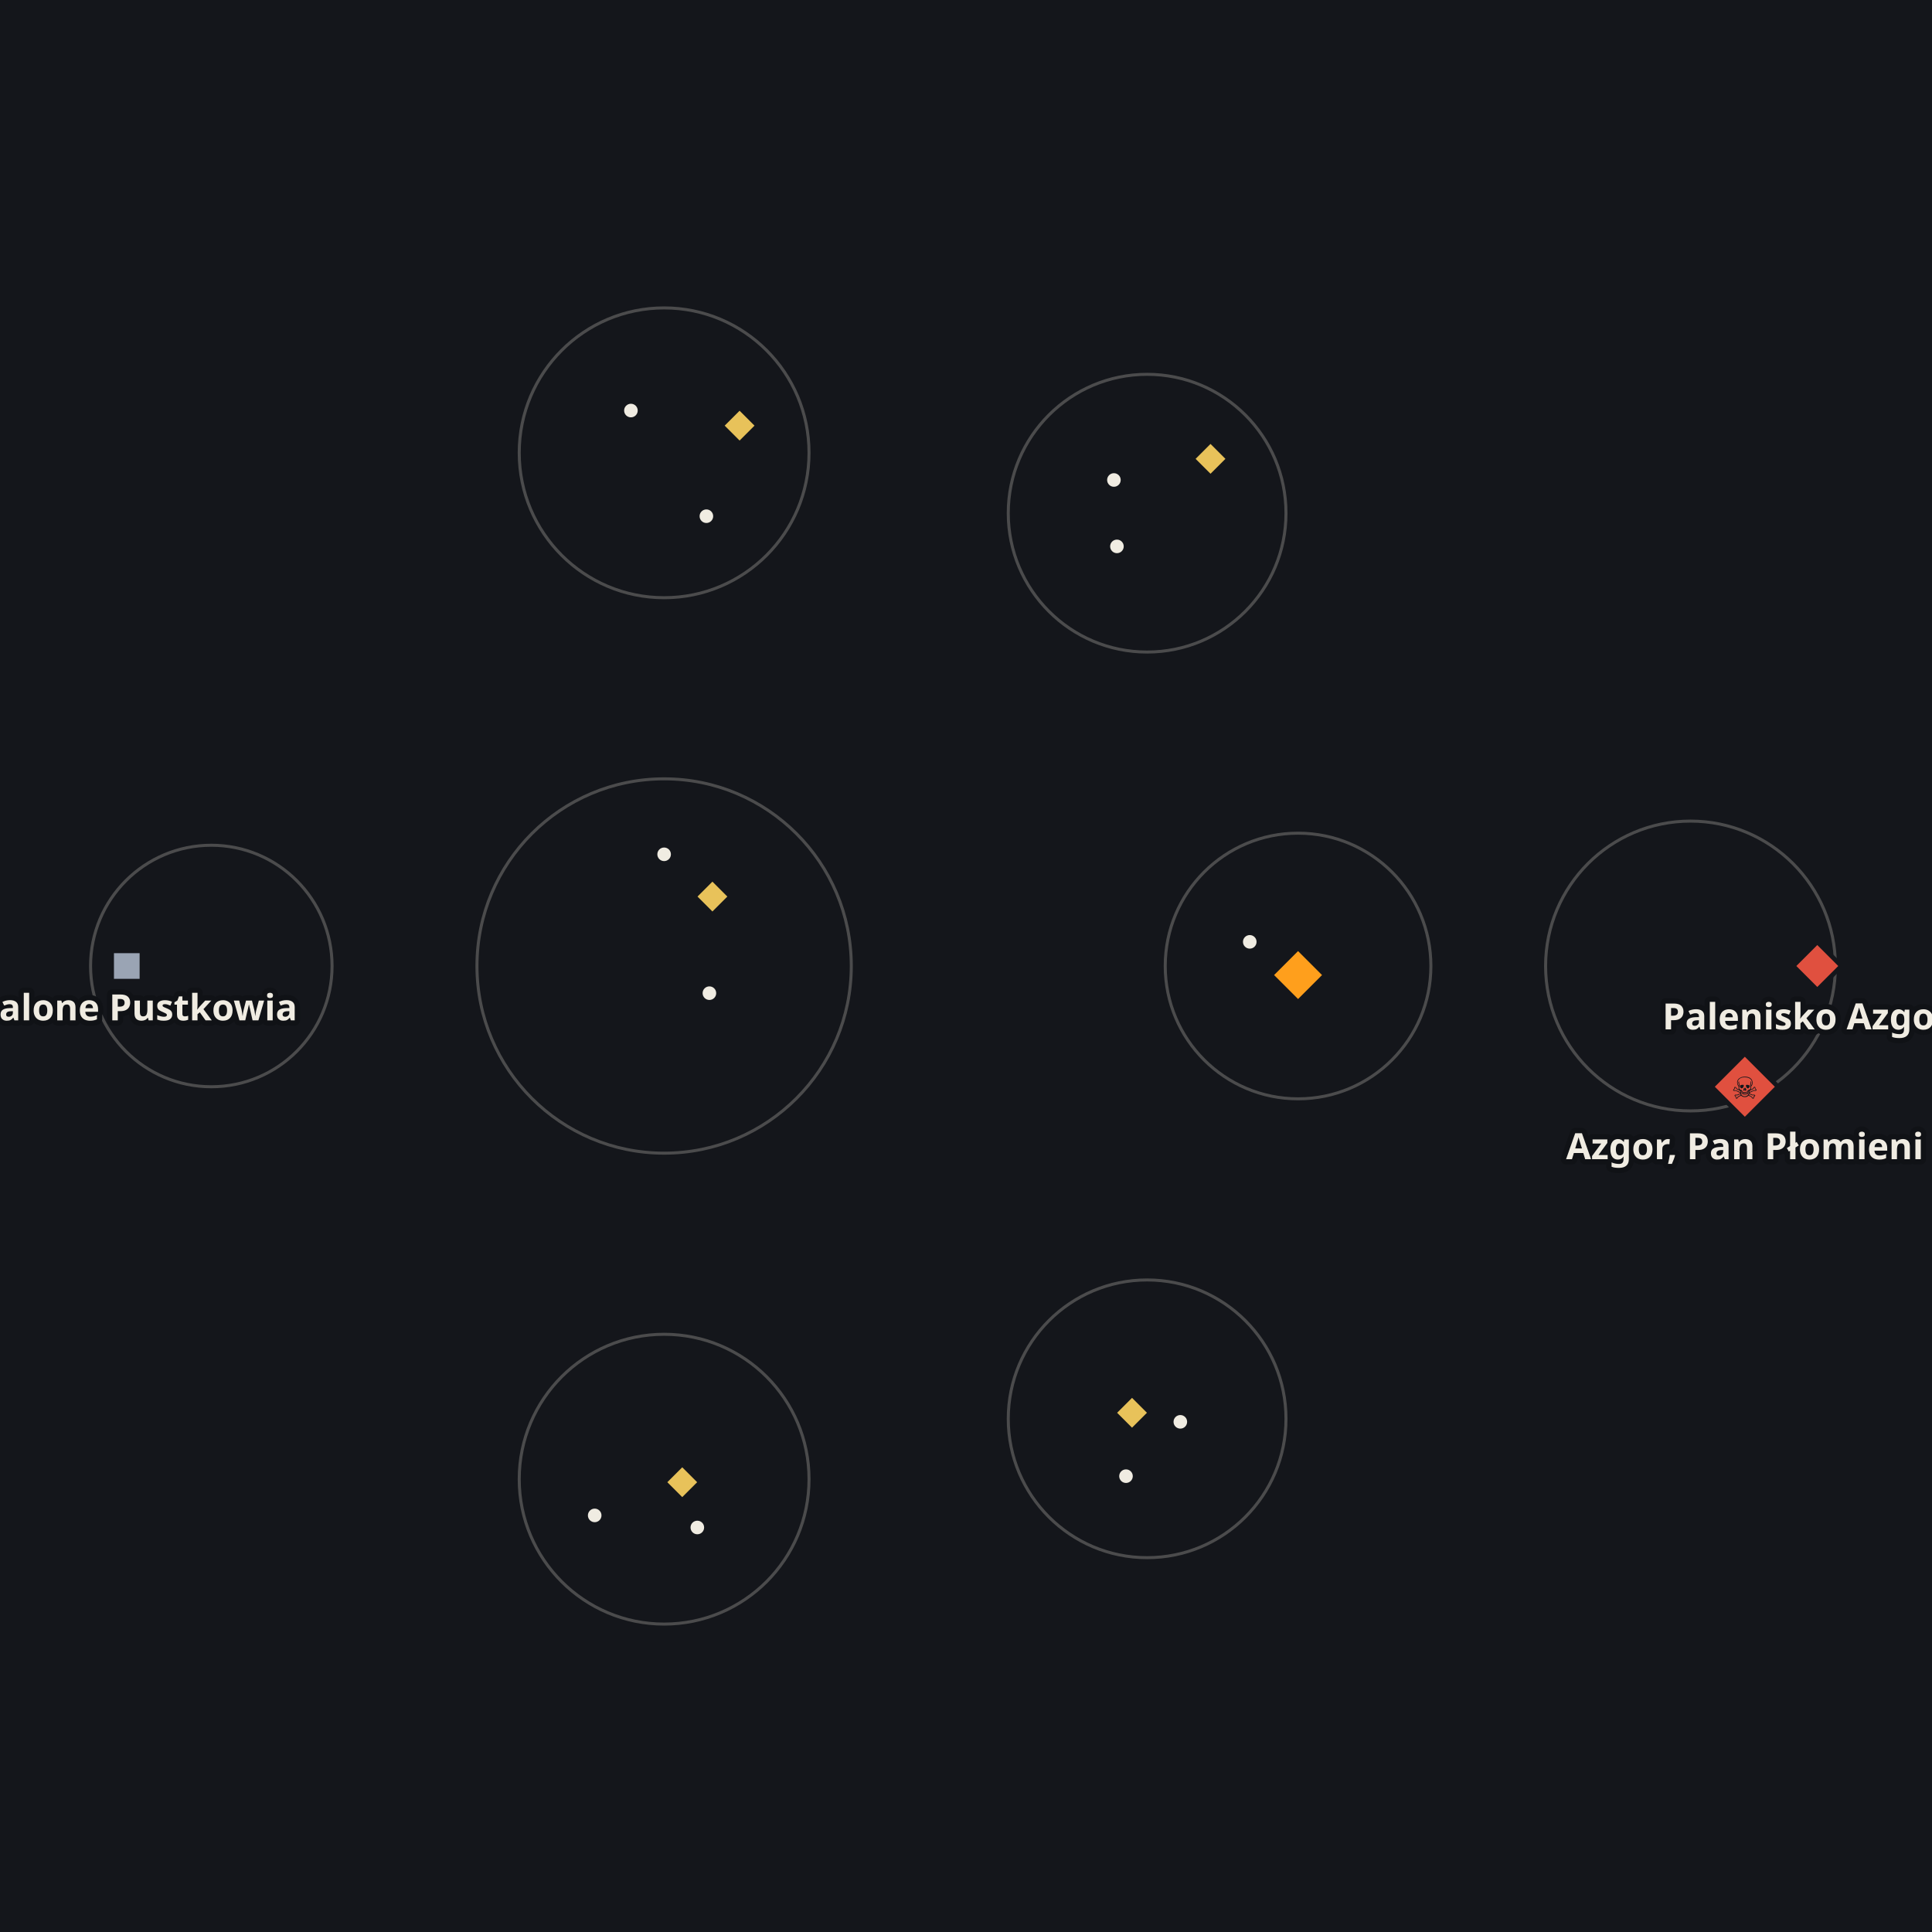
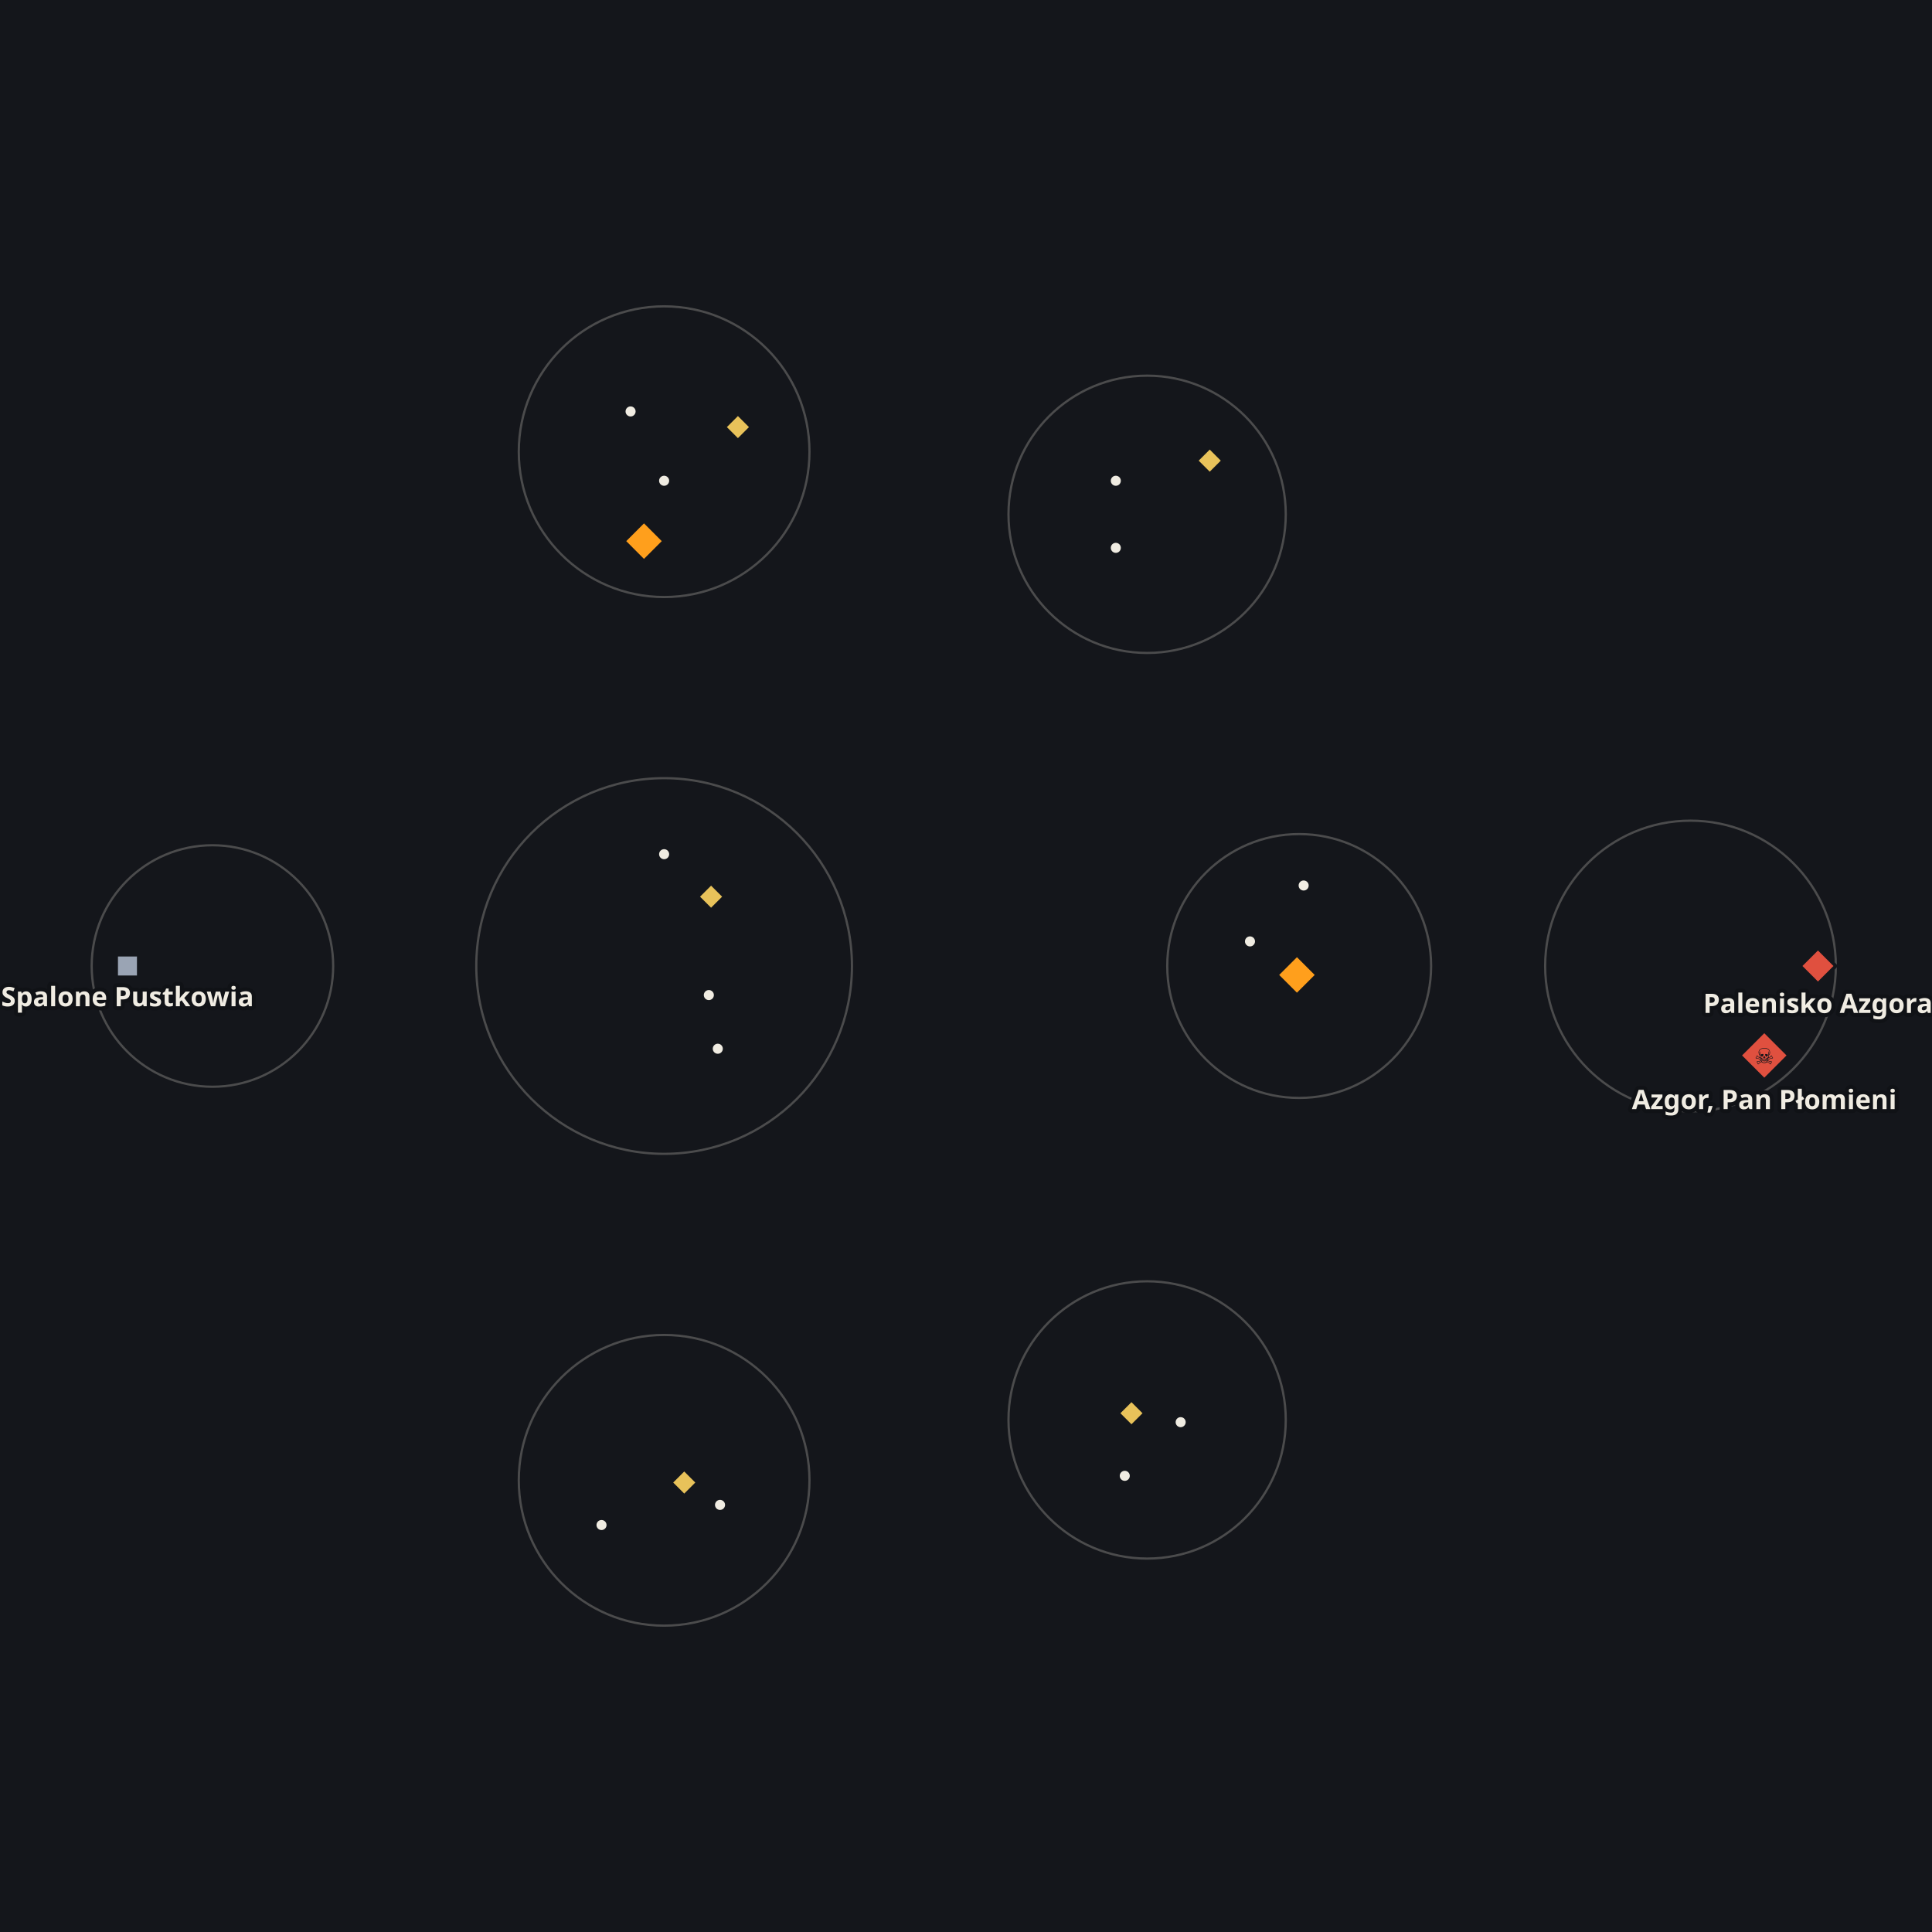
- <svg xmlns="http://www.w3.org/2000/svg" viewBox="-320 -320 640 640" data-map="ashen_cave" class="vw-mapsvg" role="img">
-   <style>svg{font-family:"Alegreya Sans",system-ui,sans-serif}.k{transform:scale(var(--k,1.1))}text[lang="en"]{display:none}.m-shade{fill:var(--vw-map-shade,#14161B);opacity:var(--vw-map-shade-o,.42)}.m-water{fill:var(--vw-map-water,#3A6FA8)}.m-stream{fill:none;stroke:var(--vw-map-water,#3A6FA8);stroke-linecap:round;stroke-linejoin:round}.m-road{fill:none;stroke:var(--vw-map-path,#9A8A68);stroke-linecap:round;stroke-linejoin:round;opacity:.85}.m-floor{fill:var(--vw-map-floor,#5A5650)}.m-corr{fill:none;stroke:var(--vw-map-floor,#5A5650);stroke-linecap:round}.m-area{fill:var(--vw-map-area,rgba(240,236,226,.07));stroke:var(--vw-map-area-line,rgba(240,236,226,.5));stroke-width:1.5px;vector-effect:non-scaling-stroke;stroke-dasharray:6 4}.m-room{fill:none;stroke:rgba(240,236,226,.25);stroke-width:1px;vector-effect:non-scaling-stroke}.m-gather{fill:none;stroke-width:1px;vector-effect:non-scaling-stroke;stroke-dasharray:3 5;opacity:.7}.m-vein{stroke:#E8C25A;fill:#E8C25A}.m-bush{stroke:#6FCF5A;fill:#6FCF5A}.m-fishing{stroke:#5AA8E8;fill:#5AA8E8}.m-gather-rect{fill-opacity:.06}.m-shape{stroke:#14161B;stroke-width:1.5px}.m-arrow{stroke:#F0ECE2;stroke-width:2px;stroke-linecap:round}.m-glyph{font-size:10px;text-anchor:middle;dominant-baseline:central;fill:#14161B;font-weight:800}.m-label,.m-alabel,.m-node-name,.m-node-lv{text-anchor:middle;paint-order:stroke;stroke:#101216;stroke-width:3.5px;stroke-linejoin:round;fill:#F0ECE2}.m-label{font-size:12px;font-weight:800}.m-alabel{font-size:14px;font-weight:800}.m-alv{font-size:12px;font-weight:700;fill:#E8C25A}.m-portal .m-shape{fill:#4A8BE8}.m-gate .m-shape{fill:#4A8BE8}.m-exit .m-shape{fill:#9AA4B4}.m-cave .m-shape{fill:#E0503F}.m-dungeon .m-shape{fill:#E0503F}.m-npc .m-shape{fill:#E8C25A}.m-boss .m-shape{fill:#E0503F}.m-group .m-shape{fill:#F0ECE2}.m-elite .m-shape{fill:#E8C25A}.m-elite2 .m-shape{fill:#FF9F1C}.m-link{stroke:rgba(232,194,90,.45);stroke-width:2px;vector-effect:non-scaling-stroke;stroke-dasharray:2 6;stroke-linecap:round}.m-node .m-plate{fill:#1B1D23;stroke:rgba(232,194,90,.55);stroke-width:1px;vector-effect:non-scaling-stroke}.m-node-name{font-family:'Grenze Gotisch',serif;font-size:22px;font-weight:700}.m-node-lv{font-size:12px;font-weight:800;fill:#C9C2B0}.m-wbg{fill:var(--vw-map-world,#15171C)}.m-cavenode .m-shape{fill:#E0503F}.m-citynode .m-shape{fill:#5FCF6B}</style>
+ <svg xmlns="http://www.w3.org/2000/svg" viewBox="-432 -432 864 864" data-map="ashen_cave" class="vw-mapsvg" role="img">
+   <style>svg{font-family:"Alegreya Sans",system-ui,sans-serif}.k{transform:scale(var(--k,1.4))}text[lang="en"]{display:none}.m-shade{fill:var(--vw-map-shade,#14161B);opacity:var(--vw-map-shade-o,.42)}.m-water{fill:var(--vw-map-water,#3A6FA8)}.m-stream{fill:none;stroke:var(--vw-map-water,#3A6FA8);stroke-linecap:round;stroke-linejoin:round}.m-road{fill:none;stroke:var(--vw-map-path,#9A8A68);stroke-linecap:round;stroke-linejoin:round;opacity:.85}.m-floor{fill:var(--vw-map-floor,#5A5650)}.m-corr{fill:none;stroke:var(--vw-map-floor,#5A5650);stroke-linecap:round}.m-area{fill:var(--vw-map-area,rgba(240,236,226,.07));stroke:var(--vw-map-area-line,rgba(240,236,226,.5));stroke-width:1.5px;vector-effect:non-scaling-stroke;stroke-dasharray:6 4}.m-room{fill:none;stroke:rgba(240,236,226,.25);stroke-width:1px;vector-effect:non-scaling-stroke}.m-gather{fill:none;stroke-width:1px;vector-effect:non-scaling-stroke;stroke-dasharray:3 5;opacity:.7}.m-vein{stroke:#E8C25A;fill:#E8C25A}.m-bush{stroke:#6FCF5A;fill:#6FCF5A}.m-fishing{stroke:#5AA8E8;fill:#5AA8E8}.m-gather-rect{fill-opacity:.06}.m-shape{stroke:#14161B;stroke-width:1.5px}.m-arrow{stroke:#F0ECE2;stroke-width:2px;stroke-linecap:round}.m-glyph{font-size:10px;text-anchor:middle;dominant-baseline:central;fill:#14161B;font-weight:800}.m-label,.m-alabel,.m-node-name,.m-node-lv{text-anchor:middle;paint-order:stroke;stroke:#101216;stroke-width:3.5px;stroke-linejoin:round;fill:#F0ECE2}.m-label{font-size:12px;font-weight:800}.m-alabel{font-size:14px;font-weight:800}.m-alv{font-size:12px;font-weight:700;fill:#E8C25A}.m-portal .m-shape{fill:#4A8BE8}.m-gate .m-shape{fill:#4A8BE8}.m-exit .m-shape{fill:#9AA4B4}.m-cave .m-shape{fill:#E0503F}.m-dungeon .m-shape{fill:#E0503F}.m-npc .m-shape{fill:#E8C25A}.m-boss .m-shape{fill:#E0503F}.m-group .m-shape{fill:#F0ECE2}.m-elite .m-shape{fill:#E8C25A}.m-elite2 .m-shape{fill:#FF9F1C}.m-link{stroke:rgba(232,194,90,.45);stroke-width:2px;vector-effect:non-scaling-stroke;stroke-dasharray:2 6;stroke-linecap:round}.m-node .m-plate{fill:#1B1D23;stroke:rgba(232,194,90,.55);stroke-width:1px;vector-effect:non-scaling-stroke}.m-node-name{font-family:'Grenze Gotisch',serif;font-size:22px;font-weight:700}.m-node-lv{font-size:12px;font-weight:800;fill:#C9C2B0}.m-wbg{fill:var(--vw-map-world,#15171C)}.m-cavenode .m-shape{fill:#E0503F}.m-citynode .m-shape{fill:#5FCF6B}</style>
  <g id="layer-bg">
-     <rect class="m-bg" x="-320" y="-320" width="640" height="640" style="fill:var(--vw-map-bg-cave,#1E1C1A)" />
+     <rect class="m-bg" x="-432" y="-432" width="864" height="864" style="fill:var(--vw-map-bg-cave,#1E1C1A)" />
  </g>
  <g id="layer-water">
-     <path class="m-water" style="fill:#E8541A" d="M-50 -52a3 3 0 1 0 5 0a3 3 0 1 0 -5 0ZM-155 -52a3 3 0 1 0 5 0a3 3 0 1 0 -5 0ZM-50 52a3 3 0 1 0 5 0a3 3 0 1 0 -5 0ZM-155 52a3 3 0 1 0 5 0a3 3 0 1 0 -5 0ZM-123 -238a18 18 0 1 0 36 0a18 18 0 1 0 -36 0ZM-108 230a8 8 0 1 0 16 0a8 8 0 1 0 -16 0ZM96 -190a7 7 0 1 0 14 0a7 7 0 1 0 -14 0ZM106 60a5 5 0 1 0 9 0a5 5 0 1 0 -9 0Z" />
-     <path class="m-stream" style="stroke:#E8541A;stroke-width:3" d="M-224 27L-250 28L-272 25L-284 20" />
-     <path class="m-stream" style="stroke:#E8541A;stroke-width:12" d="M-185 -92L-140 -95L-100 -92L-60 -90L-22 -94" />
-     <path class="m-stream" style="stroke:#E8541A;stroke-width:12" d="M-185 92L-140 95L-100 92L-60 90L-22 94" />
-     <path class="m-stream" style="stroke:#E8541A;stroke-width:3" d="M-106 232L-130 228L-160 224" />
-     <path class="m-stream" style="stroke:#E8541A;stroke-width:4" d="M202 -30L240 -31L278 -28" />
-     <path class="m-stream" style="stroke:#E8541A;stroke-width:4" d="M202 30L240 31L278 28" />
+     <path class="m-water" style="fill:#E8541A" d="M-68 -71a3 3 0 1 0 7 0a3 3 0 1 0 -7 0ZM-209 -71a3 3 0 1 0 7 0a3 3 0 1 0 -7 0ZM-68 71a3 3 0 1 0 7 0a3 3 0 1 0 -7 0ZM-209 71a3 3 0 1 0 7 0a3 3 0 1 0 -7 0ZM-166 -321a24 24 0 1 0 49 0a24 24 0 1 0 -49 0ZM-146 311a11 11 0 1 0 22 0a11 11 0 1 0 -22 0ZM130 -256a9 9 0 1 0 19 0a9 9 0 1 0 -19 0ZM142 81a6 6 0 1 0 12 0a6 6 0 1 0 -12 0Z" />
+     <path class="m-stream" style="stroke:#E8541A;stroke-width:4" d="M-302 36L-337 38L-367 34L-383 27" />
+     <path class="m-stream" style="stroke:#E8541A;stroke-width:16" d="M-250 -124L-189 -128L-135 -124L-81 -122L-30 -127" />
+     <path class="m-stream" style="stroke:#E8541A;stroke-width:16" d="M-250 124L-189 128L-135 124L-81 122L-30 127" />
+     <path class="m-stream" style="stroke:#E8541A;stroke-width:4" d="M-143 313L-175 308L-216 302" />
+     <path class="m-stream" style="stroke:#E8541A;stroke-width:5" d="M273 -40L324 -42L375 -38" />
+     <path class="m-stream" style="stroke:#E8541A;stroke-width:5" d="M273 41L324 42L375 38" />
  </g>
  <g id="layer-roads">
-     <path class="m-floor" d="M-120 -264h24v8h-24zM-136 -256h8v8h-8zM-120 -256h32v8h-32zM-136 -248h56v8h-56zM-136 -240h64v32h-64zM-144 -208h80v16h-80zM88 -208h8v8h-8zM104 -208h8v8h-8zM88 -200h32v8h-32zM-152 -192h104v8h-104zM32 -192h88v8h-88zM-152 -184h96v8h-96zM24 -184h104v8h-104zM-144 -176h88v8h-88zM-40 -176h16v8h-16zM16 -176h88v8h-88zM-144 -168h248v8h-248zM-144 -160h96v16h-96zM-16 -160h120v8h-120zM16 -152h88v24h-88zM-144 -144h88v8h-88zM-136 -136h64v8h-64zM-120 -128h40v8h-40zM24 -128h72v8h-72zM-152 -120h24v8h-24zM-104 -120h8v8h-8zM32 -120h56v8h-56zM-200 -112h192v8h-192zM40 -112h40v8h-40zM-208 -104h208v24h-208zM56 -104h16v16h-16zM64 -88h16v16h-16zM-200 -80h192v8h-192zM-104 -72h8v8h-8zM72 -72h16v16h-16zM104 -72h16v8h-16zM-160 -64h16v8h-16zM-128 -64h56v8h-56zM-64 -64h24v8h-24zM96 -64h32v8h-32zM-160 -56h120v8h-120zM72 -56h56v8h-56zM-168 -48h136v8h-136zM80 -48h16v8h-16zM104 -48h16v8h-16zM-272 -40h40v8h-40zM-152 -40h104v8h-104zM80 -40h56v8h-56zM192 -40h96v32h-96zM-280 -32h56v8h-56zM-160 -32h120v24h-120zM80 -32h64v8h-64zM-288 -24h72v8h-72zM72 -24h80v8h-80zM-288 -16h80v8h-80zM64 -16h88v8h-88zM-288 -8h576v16h-576zM-288 8h80v8h-80zM-160 8h120v24h-120zM64 8h88v8h-88zM192 8h96v32h-96zM-288 16h72v8h-72zM72 16h80v8h-80zM-280 24h56v8h-56zM80 24h64v8h-64zM-272 32h40v8h-40zM-152 32h112v8h-112zM80 32h56v8h-56zM-160 40h128v16h-128zM80 40h40v8h-40zM72 48h48v8h-48zM-152 56h16v8h-16zM-128 56h56v8h-56zM-64 56h24v8h-24zM72 56h16v16h-16zM96 56h32v8h-32zM-104 64h8v8h-8zM104 64h16v8h-16zM-200 72h192v8h-192zM64 72h16v16h-16zM-208 80h208v24h-208zM56 88h16v16h-16zM-200 104h192v8h-192zM40 104h40v8h-40zM-152 112h24v8h-24zM-104 112h8v8h-8zM32 112h56v8h-56zM-128 120h48v8h-48zM24 120h72v8h-72zM-128 128h56v8h-56zM16 128h88v24h-88zM-152 136h104v24h-104zM-16 152h120v8h-120zM-152 160h160v8h-160zM16 160h88v16h-88zM-144 168h128v8h-128zM-152 176h104v16h-104zM24 176h72v8h-72zM32 184h56v8h-56zM-144 192h96v8h-96zM-176 200h8v8h-8zM-160 200h104v8h-104zM-176 208h112v24h-112zM-160 232h88v8h-88zM-152 240h16v8h-16zM-128 240h64v8h-64zM-112 248h40v8h-40z" />
+     <path class="m-floor" d="M-144 -360h8v8h-8zM-168 -352h32v8h-32zM-128 -352h8v8h-8zM-184 -344h72v16h-72zM-184 -328h80v8h-80zM-192 -320h96v8h-96zM-184 -312h88v8h-88zM-184 -304h80v16h-80zM-184 -288h88v8h-88zM-192 -280h104v8h-104zM120 -280h8v8h-8zM136 -280h8v8h-8zM-192 -272h112v16h-112zM120 -272h40v8h-40zM48 -264h64v8h-64zM120 -264h32v8h-32zM-200 -256h128v24h-128zM40 -256h120v8h-120zM32 -248h136v8h-136zM24 -240h128v8h-128zM-200 -232h192v8h-192zM16 -232h128v8h-128zM-200 -224h344v16h-344zM-192 -208h128v8h-128zM16 -208h128v32h-128zM-192 -200h120v16h-120zM-176 -184h88v8h-88zM-160 -176h56v8h-56zM24 -176h112v8h-112zM-152 -168h40v8h-40zM32 -168h96v8h-96zM-216 -160h56v8h-56zM-144 -160h16v8h-16zM-40 -160h16v8h-16zM40 -160h80v8h-80zM-264 -152h256v8h-256zM48 -152h64v8h-64zM-272 -144h272v8h-272zM72 -144h24v16h-24zM-280 -136h280v24h-280zM80 -128h24v16h-24zM-272 -112h264v8h-264zM88 -112h24v16h-24zM-264 -104h248v8h-248zM152 -104h8v8h-8zM-144 -96h16v16h-16zM-88 -96h8v8h-8zM96 -96h16v8h-16zM136 -96h32v8h-32zM-200 -88h8v8h-8zM-88 -88h16v8h-16zM-64 -88h16v8h-16zM96 -88h24v16h-24zM128 -88h40v8h-40zM-216 -80h24v8h-24zM-184 -80h88v8h-88zM-80 -80h32v8h-32zM128 -80h48v8h-48zM-224 -72h168v8h-168zM104 -72h56v8h-56zM168 -72h8v8h-8zM-224 -64h176v16h-176zM104 -64h24v8h-24zM136 -64h24v8h-24zM-360 -56h48v8h-48zM112 -56h72v8h-72zM256 -56h136v48h-136zM-368 -48h64v8h-64zM-208 -48h144v8h-144zM112 -48h80v8h-80zM-376 -40h80v8h-80zM-216 -40h160v8h-160zM104 -40h96v8h-96zM-384 -32h96v8h-96zM-216 -32h168v24h-168zM96 -32h112v8h-112zM-392 -24h112v16h-112zM88 -24h120v16h-120zM-392 -8h784v16h-784zM-392 8h112v16h-112zM-216 8h168v24h-168zM88 8h120v16h-120zM256 8h136v48h-136zM-384 24h96v8h-96zM96 24h112v8h-112zM-376 32h80v8h-80zM-216 32h160v8h-160zM104 32h96v8h-96zM-368 40h64v8h-64zM-208 40h144v8h-144zM112 40h80v8h-80zM-360 48h48v8h-48zM-208 48h160v8h-160zM112 48h72v8h-72zM-216 56h176v8h-176zM104 56h56v16h-56zM-224 64h184v8h-184zM-216 72h32v8h-32zM-176 72h80v8h-80zM-88 72h32v8h-32zM96 72h72v8h-72zM-208 80h8v8h-8zM-192 80h8v8h-8zM-144 80h16v16h-16zM-72 80h24v8h-24zM96 80h24v8h-24zM136 80h32v8h-32zM-88 88h8v8h-8zM96 88h16v8h-16zM136 88h24v8h-24zM-264 96h248v8h-248zM88 96h24v16h-24zM144 96h8v8h-8zM-272 104h264v8h-264zM-280 112h280v24h-280zM80 112h24v16h-24zM72 128h24v16h-24zM-272 136h272v8h-272zM-264 144h256v8h-256zM48 144h64v8h-64zM-216 152h56v8h-56zM-144 152h16v8h-16zM-40 152h16v8h-16zM40 152h80v8h-80zM-168 160h40v8h-40zM-120 160h8v8h-8zM32 160h96v8h-96zM-176 168h72v8h-72zM24 168h112v8h-112zM-176 176h80v8h-80zM16 176h128v24h-128zM-200 184h128v8h-128zM-208 192h144v8h-144zM-208 200h152v16h-152zM-8 200h152v8h-152zM-32 208h176v8h-176zM-200 216h344v8h-344zM-200 224h192v8h-192zM16 224h128v8h-128zM-200 232h144v8h-144zM24 232h112v8h-112zM-208 240h144v16h-144zM32 240h96v8h-96zM40 248h80v8h-80zM-200 256h136v8h-136zM48 256h64v8h-64zM-208 264h136v8h-136zM-232 272h8v8h-8zM-216 272h136v8h-136zM-232 280h152v8h-152zM-232 288h56v8h-56zM-168 288h80v8h-80zM-232 296h144v8h-144zM-240 304h152v8h-152zM-224 312h128v8h-128zM-208 320h24v8h-24zM-168 320h72v16h-72zM-200 328h16v8h-16zM-144 336h48v8h-48zM-136 344h16v8h-16z" />
  </g>
-   <rect class="m-shade" x="-320" y="-320" width="640" height="640" />
+   <rect class="m-shade" x="-432" y="-432" width="864" height="864" />
  <g id="layer-rooms">
-     <circle id="room-ashen_cave-1" class="m-room m-room-entrance" cx="-250" cy="0" r="40" />
-     <circle id="room-ashen_cave-2" class="m-room m-room-room" cx="-100" cy="0" r="62" />
-     <circle id="room-ashen_cave-3" class="m-room m-room-room" cx="-100" cy="-170" r="48" />
-     <circle id="room-ashen_cave-4" class="m-room m-room-room" cx="-100" cy="170" r="48" />
-     <circle id="room-ashen_cave-5" class="m-room m-room-room" cx="60" cy="-150" r="46" />
-     <circle id="room-ashen_cave-6" class="m-room m-room-room" cx="60" cy="150" r="46" />
-     <circle id="room-ashen_cave-7" class="m-room m-room-room" cx="110" cy="0" r="44" />
-     <circle id="room-ashen_cave-8" class="m-room m-room-antechamber" cx="240" cy="0" r="48" />
+     <circle id="room-ashen_cave-1" class="m-room m-room-entrance" cx="-337" cy="0" r="54" />
+     <circle id="room-ashen_cave-2" class="m-room m-room-room" cx="-135" cy="0" r="84" />
+     <circle id="room-ashen_cave-3" class="m-room m-room-room" cx="-135" cy="-230" r="65" />
+     <circle id="room-ashen_cave-4" class="m-room m-room-room" cx="-135" cy="230" r="65" />
+     <circle id="room-ashen_cave-5" class="m-room m-room-room" cx="81" cy="-202" r="62" />
+     <circle id="room-ashen_cave-6" class="m-room m-room-room" cx="81" cy="203" r="62" />
+     <circle id="room-ashen_cave-7" class="m-room m-room-room" cx="149" cy="0" r="59" />
+     <circle id="room-ashen_cave-8" class="m-room m-room-antechamber" cx="324" cy="0" r="65" />
  </g>
  <g id="layer-groups">
-     <g id="group-ashen_cave_elite2" data-id="ashen_cave_elite2" class="mk m-elite2 lod-1" transform="translate(110 3)" data-variant="elite2" data-area="ashen_cave">
+     <g id="group-ashen_cave_elite2" data-id="ashen_cave_elite2" class="mk m-elite2 lod-1" transform="translate(148 4)" data-variant="elite2" data-area="ashen_cave">
      <g class="k">
        <path class="m-shape" d="M0 -9L9 0L0 9L-9 0Z" />
      </g>
    </g>
-     <g id="group-ashen_cave_elite_1" data-id="ashen_cave_elite_1" class="mk m-elite lod-2" transform="translate(-84 -23)" data-variant="elite" data-area="ashen_cave">
+     <g id="group-ashen_cave_elite_1" data-id="ashen_cave_elite_1" class="mk m-elite lod-2" transform="translate(-114 -31)" data-variant="elite" data-area="ashen_cave">
      <g class="k">
        <path class="m-shape" d="M0 -6L6 0L0 6L-6 0Z" />
      </g>
    </g>
-     <g id="group-ashen_cave_elite_2" data-id="ashen_cave_elite_2" class="mk m-elite lod-2" transform="translate(-75 -179)" data-variant="elite" data-area="ashen_cave">
+     <g id="group-ashen_cave_elite_2" data-id="ashen_cave_elite_2" class="mk m-elite lod-2" transform="translate(-102 -241)" data-variant="elite" data-area="ashen_cave">
      <g class="k">
        <path class="m-shape" d="M0 -6L6 0L0 6L-6 0Z" />
      </g>
    </g>
-     <g id="group-ashen_cave_elite_3" data-id="ashen_cave_elite_3" class="mk m-elite lod-2" transform="translate(-94 171)" data-variant="elite" data-area="ashen_cave">
+     <g id="group-ashen_cave_elite_3" data-id="ashen_cave_elite_3" class="mk m-elite lod-2" transform="translate(-126 231)" data-variant="elite" data-area="ashen_cave">
      <g class="k">
        <path class="m-shape" d="M0 -6L6 0L0 6L-6 0Z" />
      </g>
    </g>
-     <g id="group-ashen_cave_elite_4" data-id="ashen_cave_elite_4" class="mk m-elite lod-2" transform="translate(81 -168)" data-variant="elite" data-area="ashen_cave">
+     <g id="group-ashen_cave_elite_4" data-id="ashen_cave_elite_4" class="mk m-elite lod-2" transform="translate(109 -226)" data-variant="elite" data-area="ashen_cave">
      <g class="k">
        <path class="m-shape" d="M0 -6L6 0L0 6L-6 0Z" />
      </g>
    </g>
-     <g id="group-ashen_cave_elite_5" data-id="ashen_cave_elite_5" class="mk m-elite lod-2" transform="translate(55 148)" data-variant="elite" data-area="ashen_cave">
+     <g id="group-ashen_cave_elite_5" data-id="ashen_cave_elite_5" class="mk m-elite lod-2" transform="translate(74 200)" data-variant="elite" data-area="ashen_cave">
      <g class="k">
        <path class="m-shape" d="M0 -6L6 0L0 6L-6 0Z" />
      </g>
    </g>
-     <g id="group-ashen_cave_group_1" data-id="ashen_cave_group_1" class="mk m-group lod-3" transform="translate(-85 9)" data-variant="normal" data-area="ashen_cave">
+     <g id="group-ashen_cave_group_1" data-id="ashen_cave_group_1" class="mk m-group lod-3" transform="translate(-115 13)" data-variant="normal" data-area="ashen_cave">
      <g class="k">
        <path class="m-shape" d="M-3 0a3 3 0 1 0 6 0a3 3 0 1 0 -6 0Z" />
      </g>
    </g>
-     <g id="group-ashen_cave_group_2" data-id="ashen_cave_group_2" class="mk m-group lod-3" transform="translate(-100 -37)" data-variant="normal" data-area="ashen_cave">
+     <g id="group-ashen_cave_group_2" data-id="ashen_cave_group_2" class="mk m-group lod-3" transform="translate(-135 -50)" data-variant="normal" data-area="ashen_cave">
      <g class="k">
        <path class="m-shape" d="M-3 0a3 3 0 1 0 6 0a3 3 0 1 0 -6 0Z" />
      </g>
    </g>
-     <g id="group-ashen_cave_group_3" data-id="ashen_cave_group_3" class="mk m-group lod-3" transform="translate(-86 -149)" data-variant="normal" data-area="ashen_cave">
+     <g id="group-ashen_cave_group_3" data-id="ashen_cave_group_3" class="mk m-group lod-3" transform="translate(-111 37)" data-variant="normal" data-area="ashen_cave">
      <g class="k">
        <path class="m-shape" d="M-3 0a3 3 0 1 0 6 0a3 3 0 1 0 -6 0Z" />
      </g>
    </g>
-     <g id="group-ashen_cave_group_4" data-id="ashen_cave_group_4" class="mk m-group lod-3" transform="translate(-111 -184)" data-variant="normal" data-area="ashen_cave">
+     <g id="group-ashen_cave_group_4" data-id="ashen_cave_group_4" class="mk m-group lod-3" transform="translate(-150 -248)" data-variant="normal" data-area="ashen_cave">
      <g class="k">
        <path class="m-shape" d="M-3 0a3 3 0 1 0 6 0a3 3 0 1 0 -6 0Z" />
      </g>
    </g>
-     <g id="group-ashen_cave_group_5" data-id="ashen_cave_group_5" class="mk m-group lod-3" transform="translate(-123 182)" data-variant="normal" data-area="ashen_cave">
+     <g id="group-ashen_cave_group_5" data-id="ashen_cave_group_5" class="mk m-group lod-3" transform="translate(-135 -217)" data-variant="normal" data-area="ashen_cave">
      <g class="k">
        <path class="m-shape" d="M-3 0a3 3 0 1 0 6 0a3 3 0 1 0 -6 0Z" />
      </g>
    </g>
-     <g id="group-ashen_cave_group_6" data-id="ashen_cave_group_6" class="mk m-group lod-3" transform="translate(-89 186)" data-variant="normal" data-area="ashen_cave">
+     <g id="group-ashen_cave_group_6" data-id="ashen_cave_group_6" class="mk m-group lod-3" transform="translate(-110 241)" data-variant="normal" data-area="ashen_cave">
      <g class="k">
        <path class="m-shape" d="M-3 0a3 3 0 1 0 6 0a3 3 0 1 0 -6 0Z" />
      </g>
    </g>
-     <g id="group-ashen_cave_group_7" data-id="ashen_cave_group_7" class="mk m-group lod-3" transform="translate(49 -161)" data-variant="normal" data-area="ashen_cave">
+     <g id="group-ashen_cave_group_7" data-id="ashen_cave_group_7" class="mk m-group lod-3" transform="translate(-163 250)" data-variant="normal" data-area="ashen_cave">
      <g class="k">
        <path class="m-shape" d="M-3 0a3 3 0 1 0 6 0a3 3 0 1 0 -6 0Z" />
      </g>
    </g>
-     <g id="group-ashen_cave_group_8" data-id="ashen_cave_group_8" class="mk m-group lod-3" transform="translate(50 -139)" data-variant="normal" data-area="ashen_cave">
+     <g id="group-ashen_cave_group_8" data-id="ashen_cave_group_8" class="mk m-group lod-3" transform="translate(67 -217)" data-variant="normal" data-area="ashen_cave">
      <g class="k">
        <path class="m-shape" d="M-3 0a3 3 0 1 0 6 0a3 3 0 1 0 -6 0Z" />
      </g>
    </g>
-     <g id="group-ashen_cave_group_9" data-id="ashen_cave_group_9" class="mk m-group lod-3" transform="translate(71 151)" data-variant="normal" data-area="ashen_cave">
+     <g id="group-ashen_cave_group_9" data-id="ashen_cave_group_9" class="mk m-group lod-3" transform="translate(67 -187)" data-variant="normal" data-area="ashen_cave">
      <g class="k">
        <path class="m-shape" d="M-3 0a3 3 0 1 0 6 0a3 3 0 1 0 -6 0Z" />
      </g>
    </g>
-     <g id="group-ashen_cave_group_10" data-id="ashen_cave_group_10" class="mk m-group lod-3" transform="translate(53 169)" data-variant="normal" data-area="ashen_cave">
+     <g id="group-ashen_cave_group_10" data-id="ashen_cave_group_10" class="mk m-group lod-3" transform="translate(96 204)" data-variant="normal" data-area="ashen_cave">
      <g class="k">
        <path class="m-shape" d="M-3 0a3 3 0 1 0 6 0a3 3 0 1 0 -6 0Z" />
      </g>
    </g>
-     <g id="group-ashen_cave_group_11" data-id="ashen_cave_group_11" class="mk m-group lod-3" transform="translate(94 -8)" data-variant="normal" data-area="ashen_cave">
+     <g id="group-ashen_cave_group_11" data-id="ashen_cave_group_11" class="mk m-group lod-3" transform="translate(71 228)" data-variant="normal" data-area="ashen_cave">
      <g class="k">
        <path class="m-shape" d="M-3 0a3 3 0 1 0 6 0a3 3 0 1 0 -6 0Z" />
      </g>
    </g>
+     <g id="group-ashen_cave_group_12" data-id="ashen_cave_group_12" class="mk m-group lod-3" transform="translate(127 -11)" data-variant="normal" data-area="ashen_cave">
+       <g class="k">
+         <path class="m-shape" d="M-3 0a3 3 0 1 0 6 0a3 3 0 1 0 -6 0Z" />
+       </g>
+     </g>
+     <g id="group-ashen_cave_group_13" data-id="ashen_cave_group_13" class="mk m-group lod-3" transform="translate(151 -36)" data-variant="normal" data-area="ashen_cave">
+       <g class="k">
+         <path class="m-shape" d="M-3 0a3 3 0 1 0 6 0a3 3 0 1 0 -6 0Z" />
+       </g>
+     </g>
+     <g id="group-ashen_cave_elite2b" data-id="ashen_cave_elite2b" class="mk m-elite2 lod-1" transform="translate(-144 -190)" data-variant="elite2" data-area="ashen_cave">
+       <g class="k">
+         <path class="m-shape" d="M0 -9L9 0L0 9L-9 0Z" />
+       </g>
+     </g>
  </g>
  <g id="layer-portals">
-     <g id="portal-ashen_cave_exit" data-id="ashen_cave_exit" class="mk m-exit" transform="translate(-278 0)" data-kind="exit" data-target="ashen">
+     <g id="portal-ashen_cave_exit" data-id="ashen_cave_exit" class="mk m-exit" transform="translate(-375 0)" data-kind="exit" data-target="ashen">
      <g class="k">
        <path class="m-shape" d="M-5 -5H5V5H-5Z" />
        <text lang="pl" class="m-label lod-2" x="0" y="18">Spalone Pustkowia</text>
        <text lang="en" class="m-label lod-2" x="0" y="18">Ashen Wastes</text>
      </g>
    </g>
-     <g id="portal-dungeon_ashen" data-id="dungeon_ashen" class="mk m-dungeon" transform="translate(282 0)" data-kind="dungeon" data-target="dungeon_ashen">
+     <g id="portal-dungeon_ashen" data-id="dungeon_ashen" class="mk m-dungeon" transform="translate(381 0)" data-kind="dungeon" data-target="dungeon_ashen">
      <g class="k">
        <path class="m-shape" d="M0 -8L8 0L0 8L-8 0Z" />
        <text lang="pl" class="m-label lod-2" x="0" y="21">Palenisko Azgora</text>
        <text lang="en" class="m-label lod-2" x="0" y="21">Azgor's Furnace</text>
      </g>
    </g>
  </g>
  <g id="layer-npcs" />
  <g id="layer-bosses">
-     <g id="boss-azgor" data-id="azgor" class="mk m-boss" transform="translate(258 40)" data-target="dungeon_ashen">
+     <g id="boss-azgor" data-id="azgor" class="mk m-boss" transform="translate(357 40)" data-target="dungeon_ashen">
      <g class="k">
        <path class="m-shape" d="M0 -11L11 0L0 11L-11 0Z" />
        <text class="m-glyph" y="0.5">☠</text>
        <text lang="pl" class="m-label lod-1" x="0" y="24">Azgor, Pan Płomieni</text>
        <text lang="en" class="m-label lod-1" x="0" y="24">Azgor, Lord of Flames</text>
      </g>
    </g>
  </g>
  <g id="layer-labels" />
</svg>
